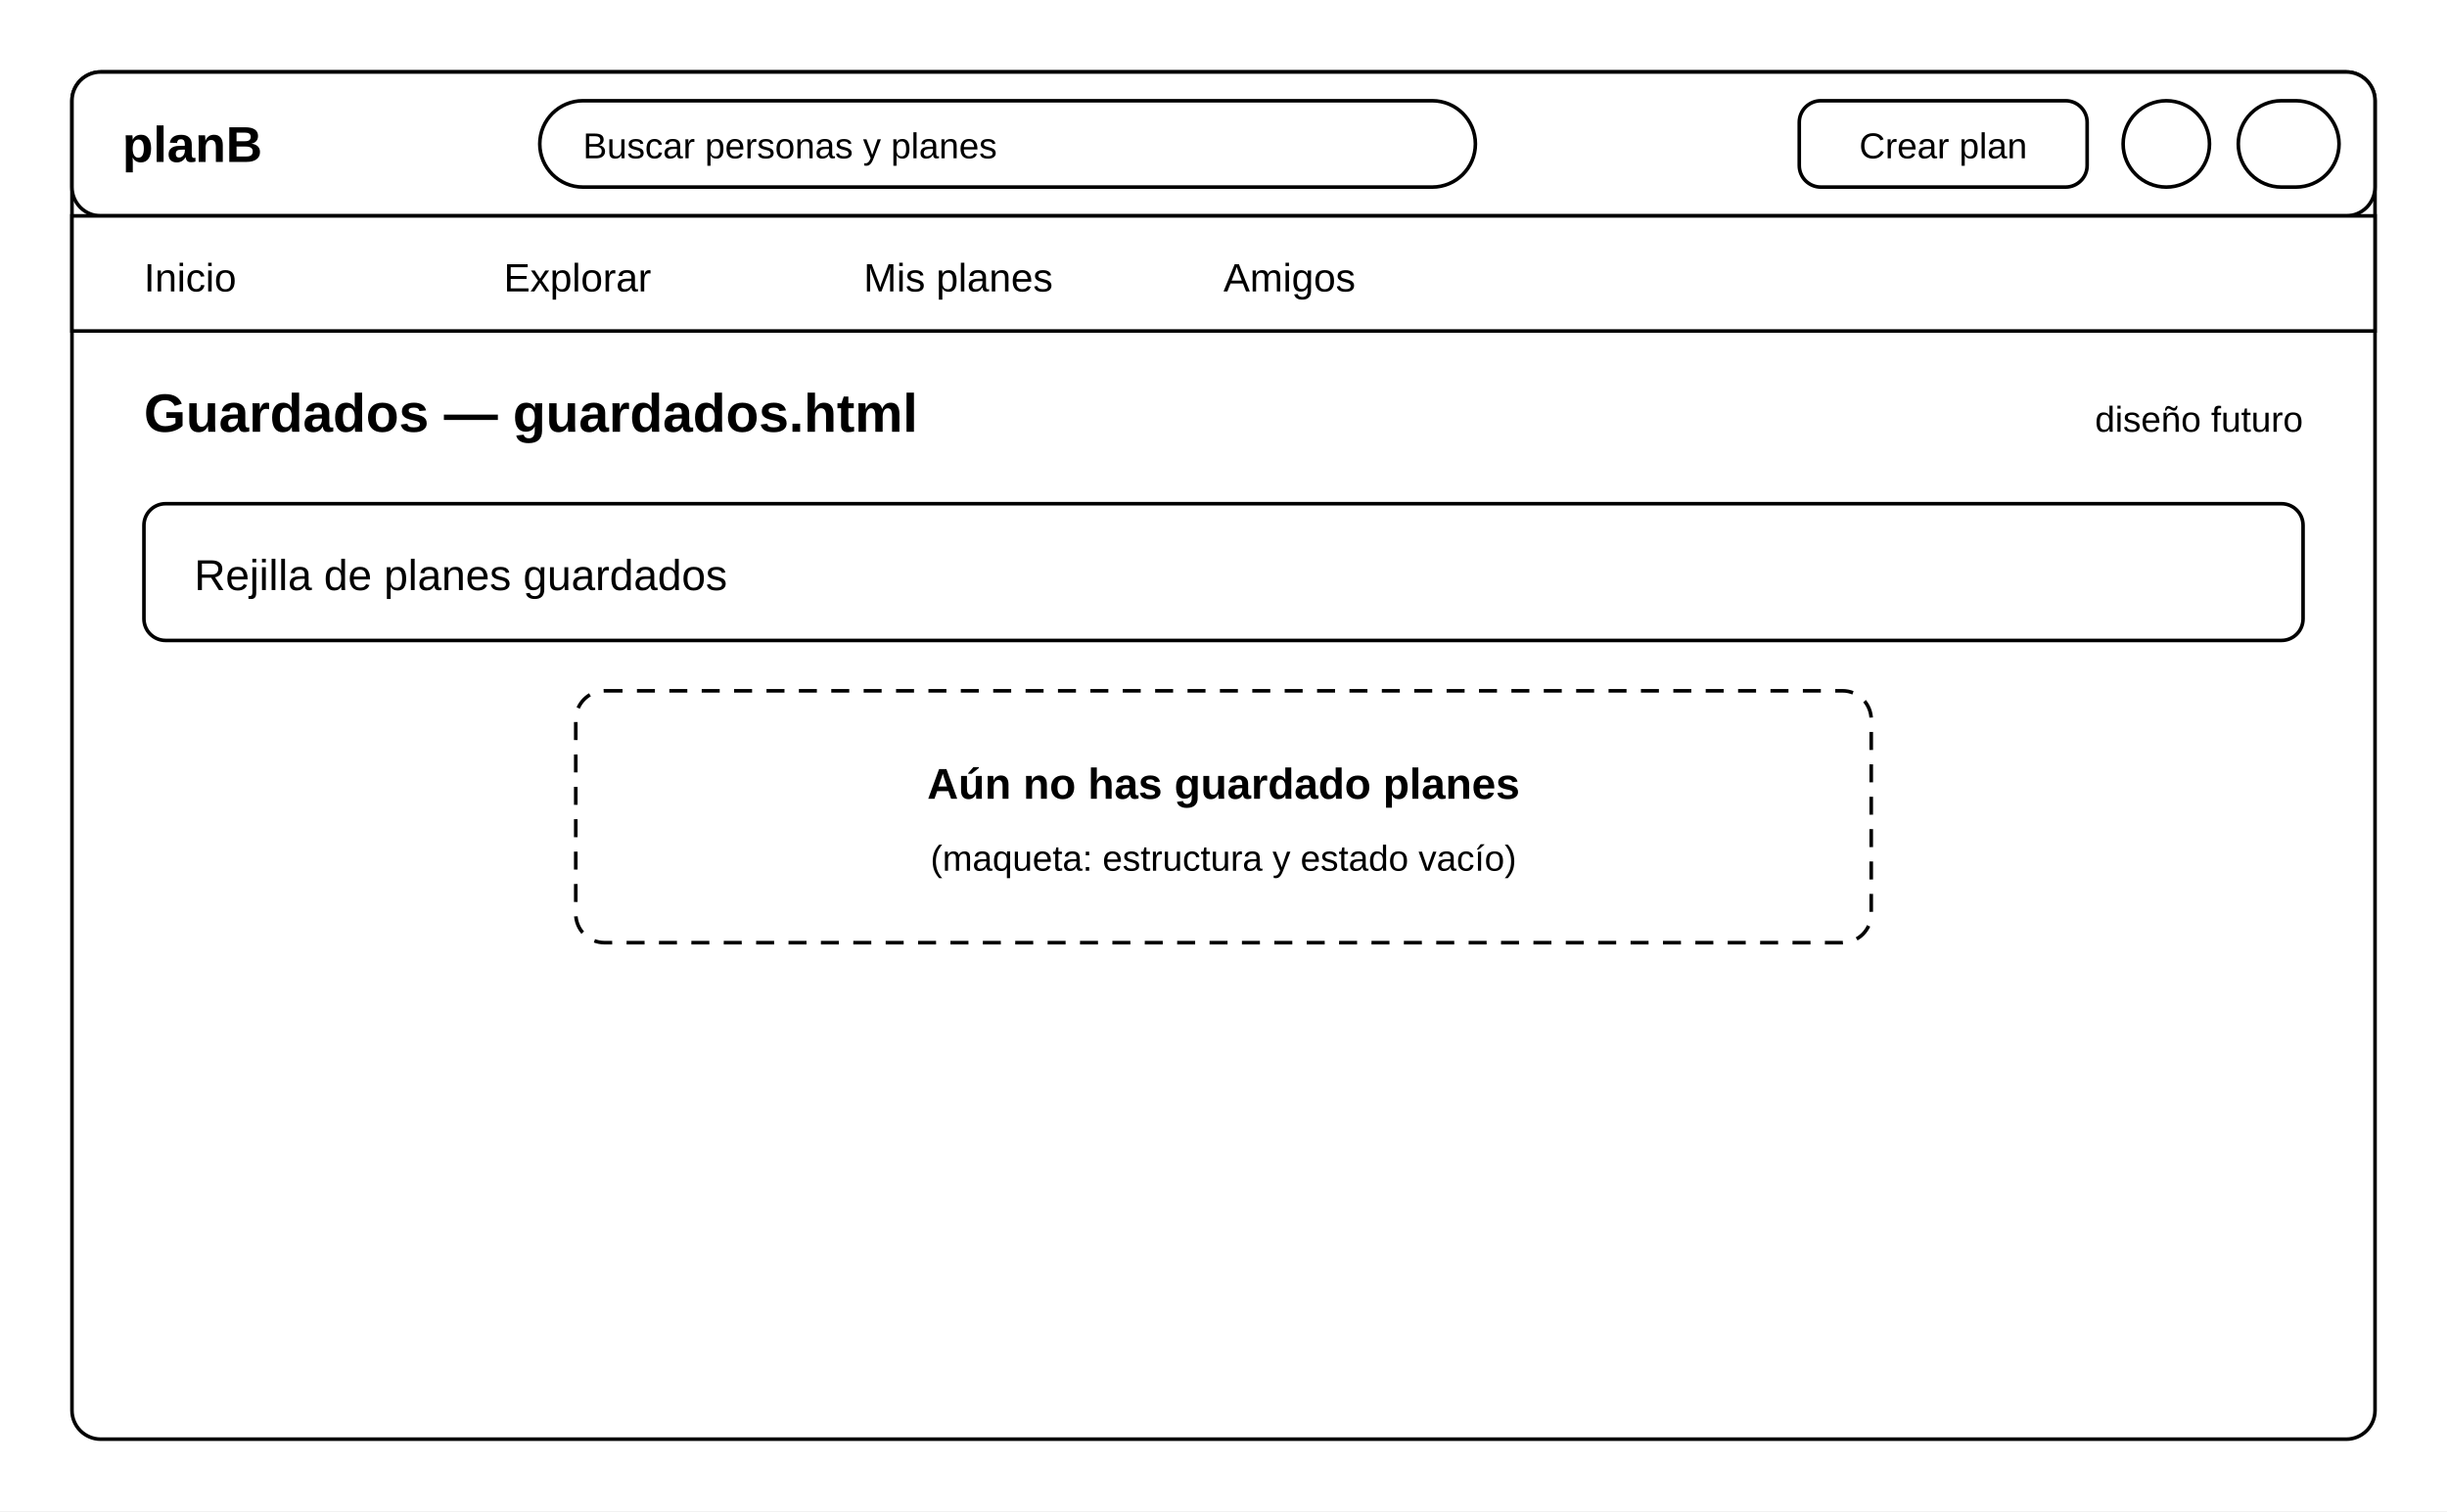
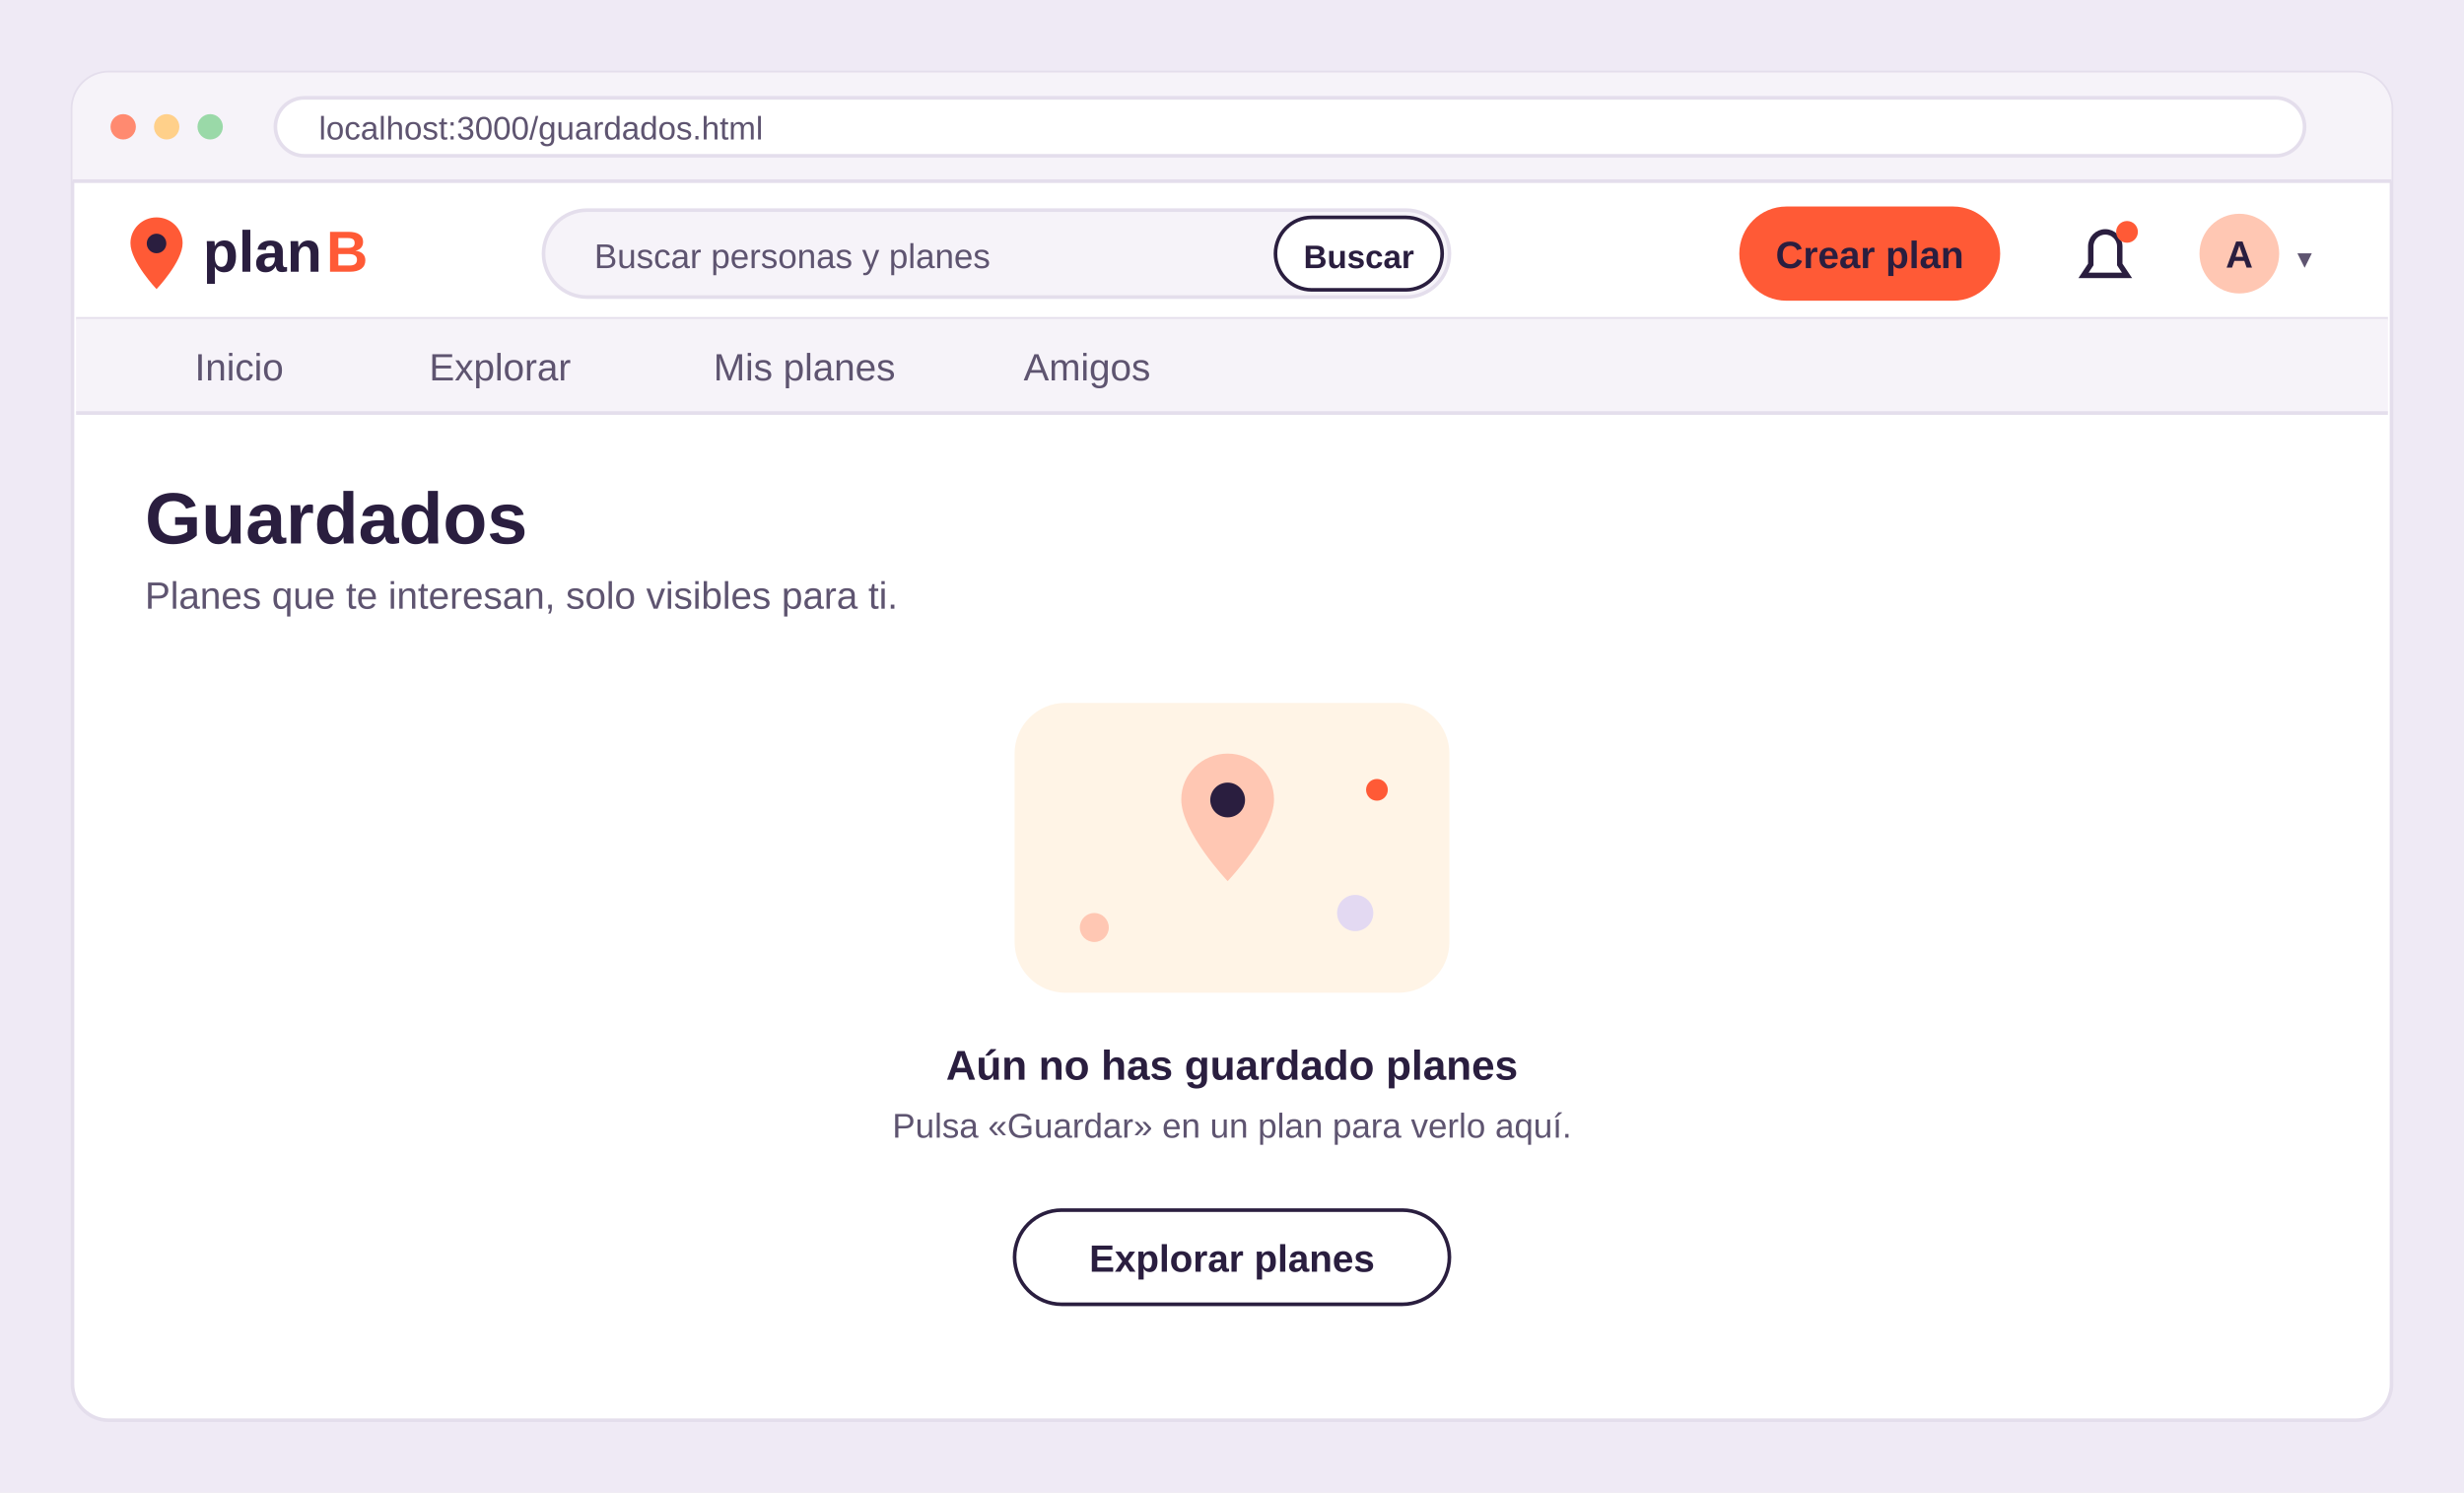
- <svg xmlns="http://www.w3.org/2000/svg" viewBox="0 0 680 420" width="680" height="420" role="img">
-   <rect width="680" height="420" fill="#fff" />
-   <rect x="20" y="20" width="640" height="380" rx="8" fill="#fff" stroke="#000" stroke-width="1" />
-   <rect x="20" y="20" width="640" height="40" rx="8" fill="#fff" stroke="#000" stroke-width="1" />
-   <text x="34" y="45" font-family="system-ui, Arial, sans-serif" font-size="14" font-weight="700" text-anchor="start" fill="#000">planB</text>
-   <rect x="150" y="28" width="260" height="24" rx="12" fill="#fff" stroke="#000" stroke-width="1" />
-   <text x="162" y="44" font-family="system-ui, Arial, sans-serif" font-size="10" font-weight="400" text-anchor="start" fill="#000">Buscar personas y planes</text>
-   <rect x="500" y="28" width="80" height="24" rx="6" fill="#fff" stroke="#000" stroke-width="1" />
-   <text x="540" y="44" font-family="system-ui, Arial, sans-serif" font-size="10" font-weight="400" text-anchor="middle" fill="#000">Crear plan</text>
-   <rect x="590" y="28" width="24" height="24" rx="12" fill="#fff" stroke="#000" stroke-width="1" />
-   <rect x="622" y="28" width="28" height="24" rx="12" fill="#fff" stroke="#000" stroke-width="1" />
-   <rect x="20" y="60" width="640" height="32" rx="0" fill="#fff" stroke="#000" stroke-width="1" />
-   <text x="40" y="81" font-family="system-ui, Arial, sans-serif" font-size="11" font-weight="400" text-anchor="start" fill="#000">Inicio</text>
-   <text x="140" y="81" font-family="system-ui, Arial, sans-serif" font-size="11" font-weight="400" text-anchor="start" fill="#000">Explorar</text>
-   <text x="240" y="81" font-family="system-ui, Arial, sans-serif" font-size="11" font-weight="400" text-anchor="start" fill="#000">Mis planes</text>
-   <text x="340" y="81" font-family="system-ui, Arial, sans-serif" font-size="11" font-weight="400" text-anchor="start" fill="#000">Amigos</text>
-   <text x="40" y="120" font-family="system-ui, Arial, sans-serif" font-size="15" font-weight="700" text-anchor="start" fill="#000">Guardados — guardados.html</text>
-   <text x="640" y="120" font-family="system-ui, Arial, sans-serif" font-size="10" font-weight="400" text-anchor="end" fill="#000">diseño futuro</text>
-   <rect x="40" y="140" width="600" height="38" rx="6" fill="#fff" stroke="#000" stroke-width="1" />
-   <text x="54" y="164" font-family="system-ui, Arial, sans-serif" font-size="12" font-weight="400" text-anchor="start" fill="#000">Rejilla de planes guardados</text>
-   <rect x="160" y="192" width="360" height="70" rx="8" fill="#fff" stroke="#000" stroke-width="1" stroke-dasharray="5 4" />
-   <text x="340" y="222" font-family="system-ui, Arial, sans-serif" font-size="12" font-weight="700" text-anchor="middle" fill="#000">Aún no has guardado planes</text>
-   <text x="340" y="242" font-family="system-ui, Arial, sans-serif" font-size="10" font-weight="400" text-anchor="middle" fill="#000">(maqueta: estructura y estado vacío)</text>
+ <svg xmlns="http://www.w3.org/2000/svg" viewBox="0 0 680 412" width="680" height="412" role="img">
+   <rect width="680" height="412" fill="#EFEAF5" />
+   <rect x="20" y="20" width="640" height="372" rx="10" fill="#FFFFFF" stroke="#E4DEEC" />
+   <path d="M20 30a10 10 0 0 1 10-10h620a10 10 0 0 1 10 10V50H20z" fill="#F6F3F9" />
+   <line x1="20" y1="50" x2="660" y2="50" stroke="#E4DEEC" stroke-width="1" />
+   <circle cx="34" cy="35" r="3.5" fill="#FF8A70" />
+   <circle cx="46" cy="35" r="3.5" fill="#FFD08A" />
+   <circle cx="58" cy="35" r="3.5" fill="#9AD9A8" />
+   <rect x="76" y="27" width="560" height="16" rx="8" fill="#FFFFFF" stroke="#E4DEEC" stroke-width="1" />
+   <text x="88" y="38.5" font-family="system-ui, Arial, sans-serif" font-size="9" font-weight="400" text-anchor="start" fill="#5E5470">localhost:3000/guardados.html</text>
+   <rect x="21" y="52" width="638" height="36" rx="0" fill="#FFFFFF" />
+   <line x1="21" y1="88" x2="659" y2="88" stroke="#E4DEEC" stroke-width="1" />
+   <g transform="translate(36 60) scale(0.9)">
+     <path d="M8 0C3.6 0 0 3.5 0 7.9 0 13.6 8 22 8 22s8-8.4 8-14.1C16 3.5 12.4 0 8 0z" fill="#FF5A36" />
+     <circle cx="8" cy="8" r="3" fill="#2A1E3F" />
+   </g>
+   <text x="56" y="75" font-family="system-ui, Arial, sans-serif" font-size="16" font-weight="800" text-anchor="start" fill="#2A1E3F">plan</text>
+   <text x="90" y="75" font-family="system-ui, Arial, sans-serif" font-size="16" font-weight="800" text-anchor="start" fill="#FF5A36">B</text>
+   <rect x="150" y="58" width="250" height="24" rx="12" fill="#F6F3F9" stroke="#E4DEEC" stroke-width="1" />
+   <text x="164" y="74" font-family="system-ui, Arial, sans-serif" font-size="9.5" font-weight="400" text-anchor="start" fill="#5E5470">Buscar personas y planes</text>
+   <rect x="352" y="60" width="46" height="20" rx="10" fill="#FFFFFF" stroke="#2A1E3F" stroke-width="1" />
+   <text x="375" y="74" font-family="system-ui, Arial, sans-serif" font-size="9" font-weight="600" text-anchor="middle" fill="#2A1E3F">Buscar</text>
+   <rect x="480" y="57" width="72" height="26" rx="13" fill="#FF5A36" />
+   <text x="516.0" y="74.0" font-family="system-ui, Arial, sans-serif" font-size="10.5" font-weight="700" text-anchor="middle" fill="#2A1E3F">Crear plan</text>
+   <path d="M575 76h12l-2-3v-5a4 4 0 0 0-8 0v5z" fill="none" stroke="#2A1E3F" stroke-width="1.5" />
+   <circle cx="587" cy="64" r="3" fill="#FF5A36" />
+   <circle cx="618" cy="70" r="11" fill="#FFC7B3" />
+   <text x="618" y="73.85" font-family="system-ui, Arial, sans-serif" font-size="10.45" font-weight="700" text-anchor="middle" fill="#2A1E3F">A</text>
+   <text x="634" y="74" font-family="system-ui, Arial, sans-serif" font-size="8" font-weight="400" text-anchor="start" fill="#5E5470">▾</text>
+   <rect x="21" y="88" width="638" height="26" rx="0" fill="#F6F3F9" />
+   <line x1="21" y1="114" x2="659" y2="114" stroke="#E4DEEC" stroke-width="1" />
+   <text x="66.0" y="105" font-family="system-ui, Arial, sans-serif" font-size="10.5" font-weight="400" text-anchor="middle" fill="#5E5470">Inicio</text>
+   <text x="138.0" y="105" font-family="system-ui, Arial, sans-serif" font-size="10.5" font-weight="400" text-anchor="middle" fill="#5E5470">Explorar</text>
+   <text x="222.0" y="105" font-family="system-ui, Arial, sans-serif" font-size="10.5" font-weight="400" text-anchor="middle" fill="#5E5470">Mis planes</text>
+   <text x="300.0" y="105" font-family="system-ui, Arial, sans-serif" font-size="10.5" font-weight="400" text-anchor="middle" fill="#5E5470">Amigos</text>
+   <text x="40" y="150" font-family="system-ui, Arial, sans-serif" font-size="20" font-weight="800" text-anchor="start" fill="#2A1E3F">Guardados</text>
+   <text x="40" y="168" font-family="system-ui, Arial, sans-serif" font-size="10.5" font-weight="400" text-anchor="start" fill="#5E5470">Planes que te interesan, solo visibles para ti.</text>
+   <rect x="280" y="194" width="120" height="80" rx="14" fill="#FFF4E6" />
+   <g transform="translate(326 208) scale(1.6)">
+     <path d="M8 0C3.6 0 0 3.5 0 7.9 0 13.6 8 22 8 22s8-8.4 8-14.1C16 3.5 12.4 0 8 0z" fill="#FFC7B3" />
+     <circle cx="8" cy="8" r="3" fill="#2A1E3F" />
+   </g>
+   <circle cx="302" cy="256" r="4" fill="#FFC7B3" />
+   <circle cx="380" cy="218" r="3" fill="#FF5A36" />
+   <circle cx="374" cy="252" r="5" fill="#E3D9F2" />
+   <text x="340" y="298" font-family="system-ui, Arial, sans-serif" font-size="11.5" font-weight="700" text-anchor="middle" fill="#2A1E3F">Aún no has guardado planes</text>
+   <text x="340" y="314" font-family="system-ui, Arial, sans-serif" font-size="9.5" font-weight="400" text-anchor="middle" fill="#5E5470">Pulsa «Guardar» en un plan para verlo aquí.</text>
+   <rect x="280" y="334" width="120" height="26" rx="13" fill="#FFFFFF" stroke="#2A1E3F" stroke-width="1" />
+   <text x="340.0" y="351.0" font-family="system-ui, Arial, sans-serif" font-size="10.5" font-weight="600" text-anchor="middle" fill="#2A1E3F">Explorar planes</text>
</svg>
